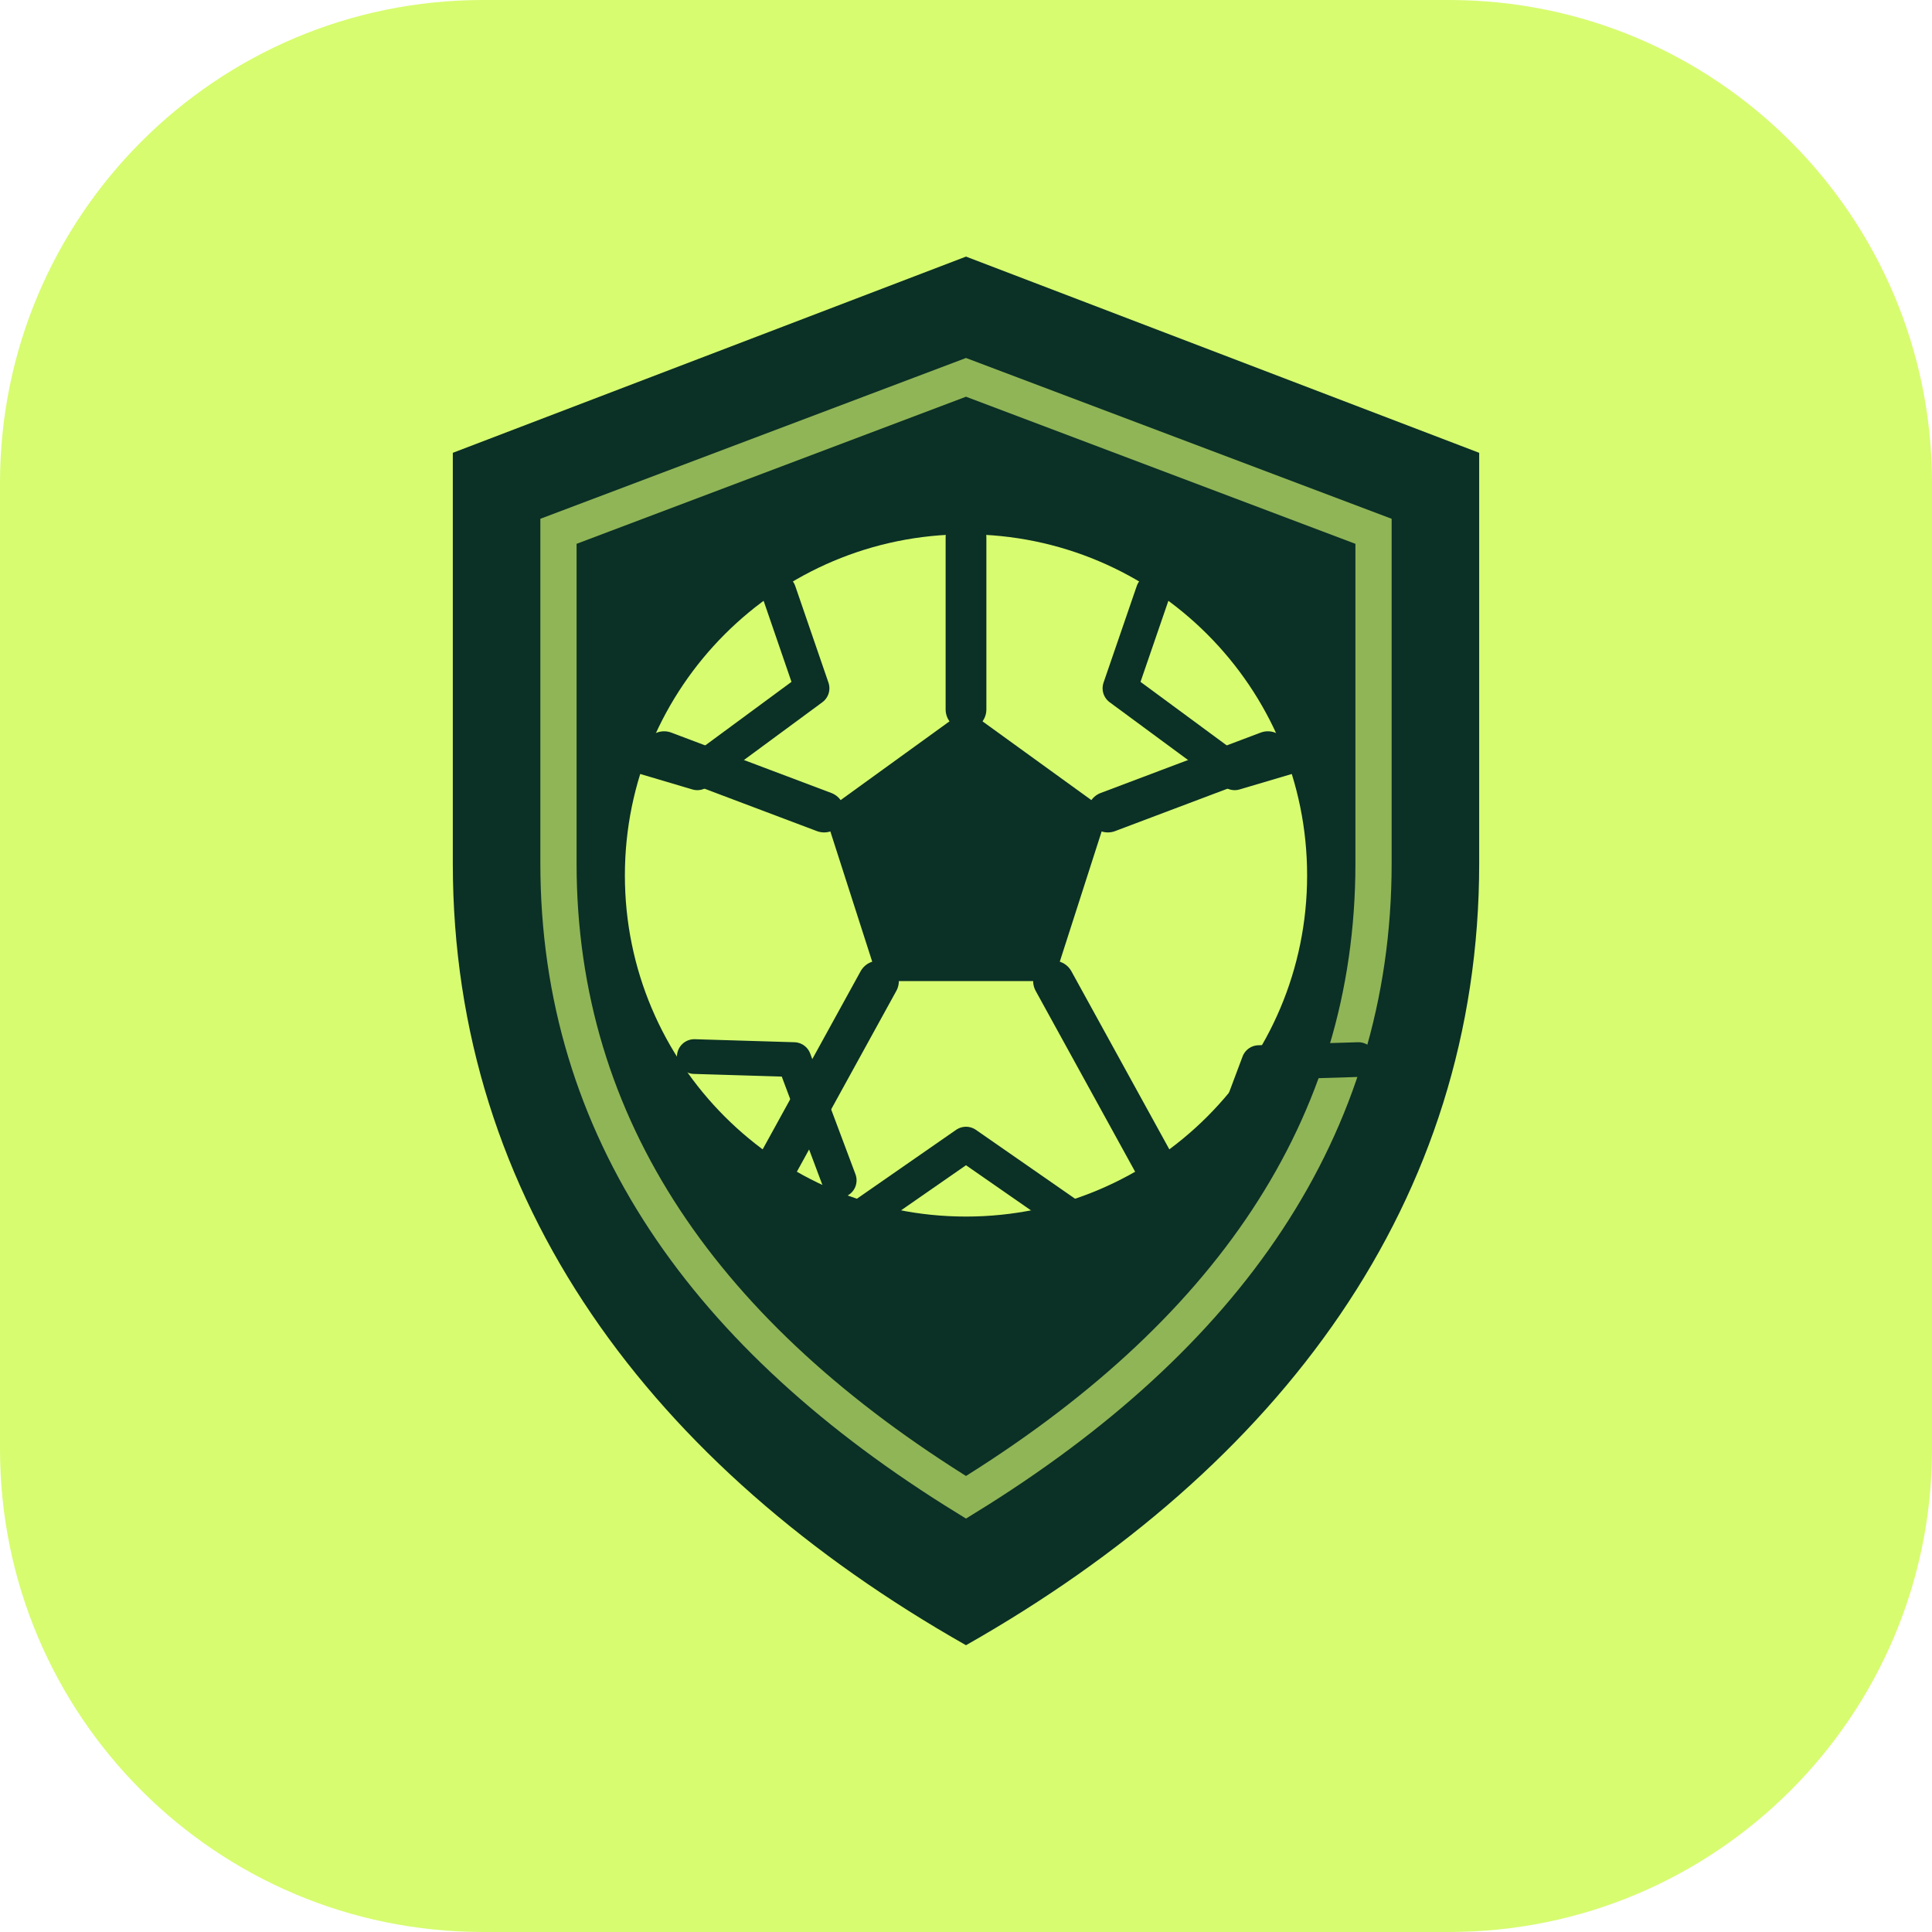
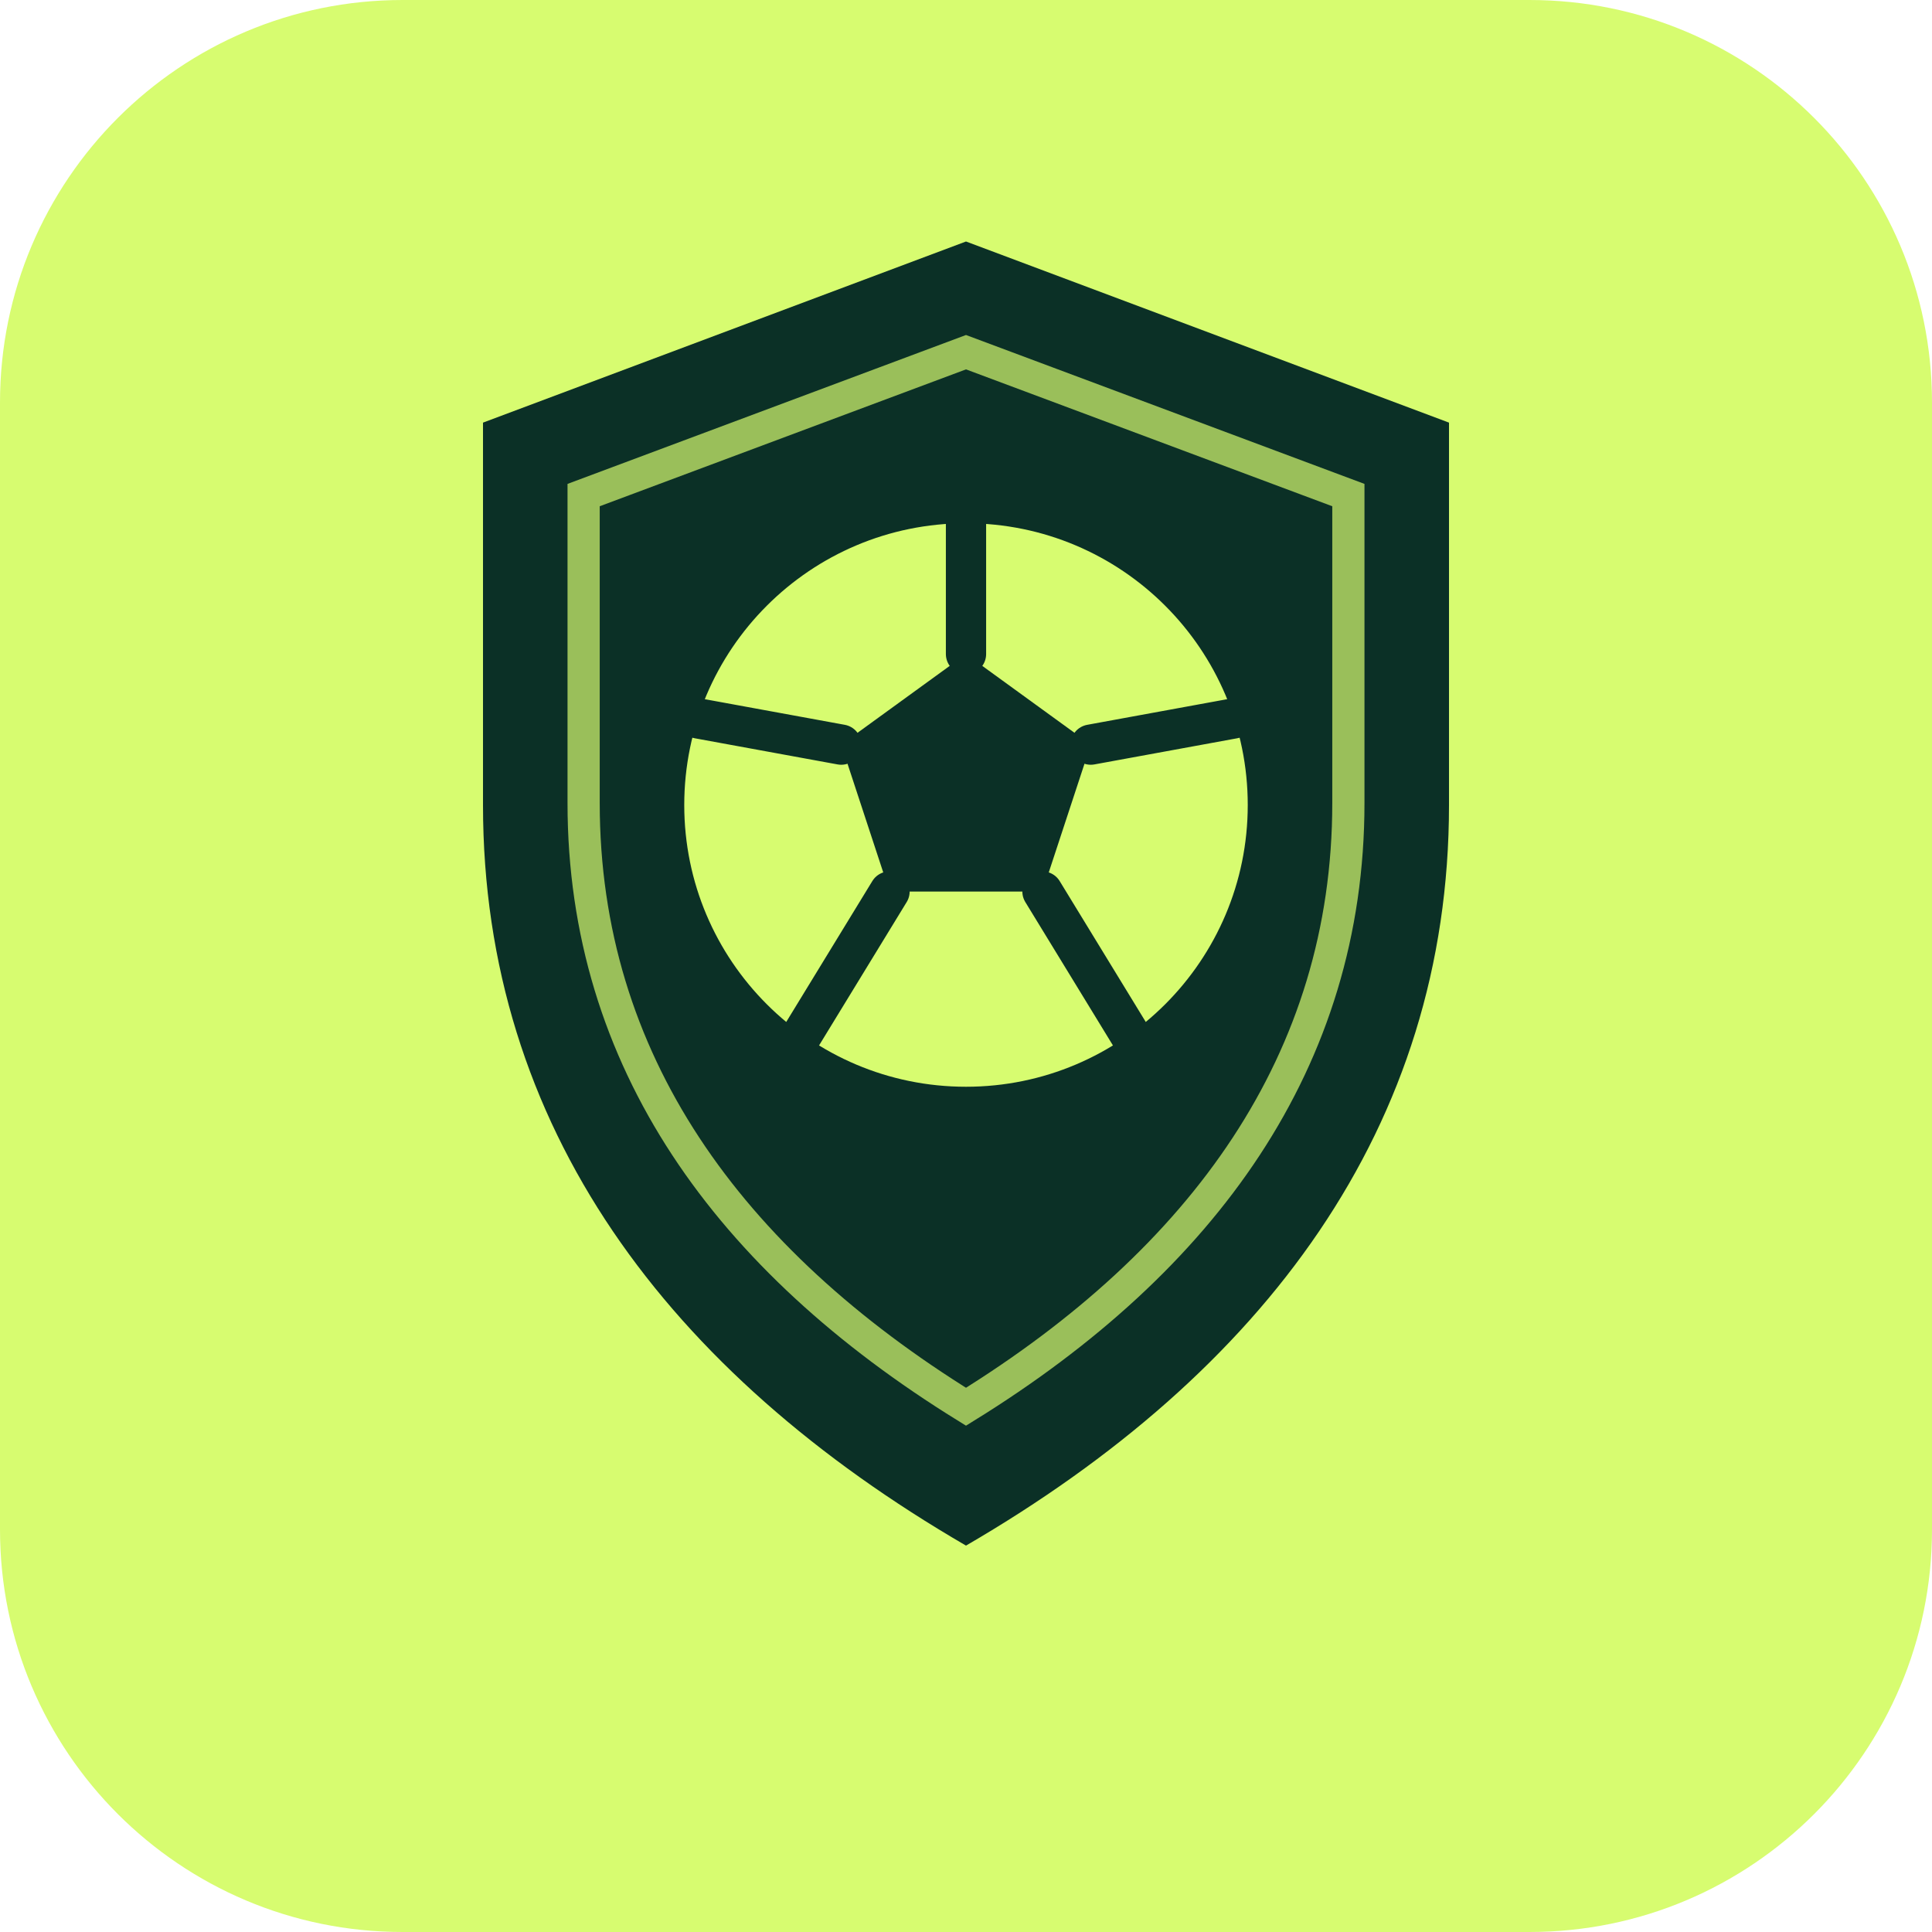
- <svg xmlns="http://www.w3.org/2000/svg" viewBox="0 0 64 64" role="img" aria-labelledby="title">
-   <rect width="64" height="64" rx="16" fill="#d7fc70" />
-   <path d="M32 8.5 49 15v13.6c0 11.2-6.6 20-17 25.9-10.4-5.9-17-14.7-17-25.9V15L32 8.5Z" fill="#0b3026" />
-   <path d="M32 12.5 45.5 17.6v11c0 8.8-4.9 15.7-13.5 21-8.6-5.3-13.5-12.2-13.5-21v-11L32 12.5Z" fill="none" stroke="#d7fc70" stroke-width="1.2" opacity=".65" />
-   <circle cx="32" cy="29" r="11.3" fill="#d7fc70" />
-   <path d="m32 23.5-4.7 3.4 1.8 5.6h5.8l1.8-5.6L32 23.5Z" fill="#0b3026" />
-   <path d="m32 17.8 0 5.7m-10 1.4 5.3 2m-1.5 11.6 3.3-6m9.1 6-3.3-6m7.1-7.6-5.3 2" fill="none" stroke="#0b3026" stroke-width="1.35" stroke-linecap="round" />
-   <path d="m25.8 19.6 1.1 3.2-3.8 2.8-2.7-.8m17.8-5.2-1.1 3.2 3.8 2.8 2.7-.8M23 35l3.3.1 1.5 4m17.2-4-3.3.1-1.5 4m-11.8 1.2 3.6-2.5 3.6 2.5" fill="none" stroke="#0b3026" stroke-width="1.15" stroke-linecap="round" stroke-linejoin="round" />
+ <svg xmlns="http://www.w3.org/2000/svg" viewBox="0 0 96 96" role="img" aria-labelledby="logo-title">
+   <rect width="96" height="96" rx="20" fill="#d7fc70" />
+   <path d="M48 12 72 21v19c0 16-9.2 28.2-24 36.8C33.2 68.2 24 56 24 40V21L48 12Z" fill="#0b3026" />
+   <path d="M48 17.5 67 24.6v15.3c0 12.8-7.2 22.7-19 30-11.8-7.3-19-17.2-19-30V24.6L48 17.5Z" fill="none" stroke="#d7fc70" stroke-width="1.6" opacity=".7" />
+   <circle cx="48" cy="40" r="14" fill="#d7fc70" />
+   <path d="M48 32.5 41.8 37l2.4 7.3h7.6l2.4-7.3L48 32.5Z" fill="#0b3026" />
+   <path d="M48 26v6.5M34.7 35.7l7.1 1.3m-2 14.5 4.4-7.2m12 7.2-4.4-7.2m9.5-8.6L54.2 37" fill="none" stroke="#0b3026" stroke-width="2" stroke-linecap="round" stroke-linejoin="round" />
</svg>
